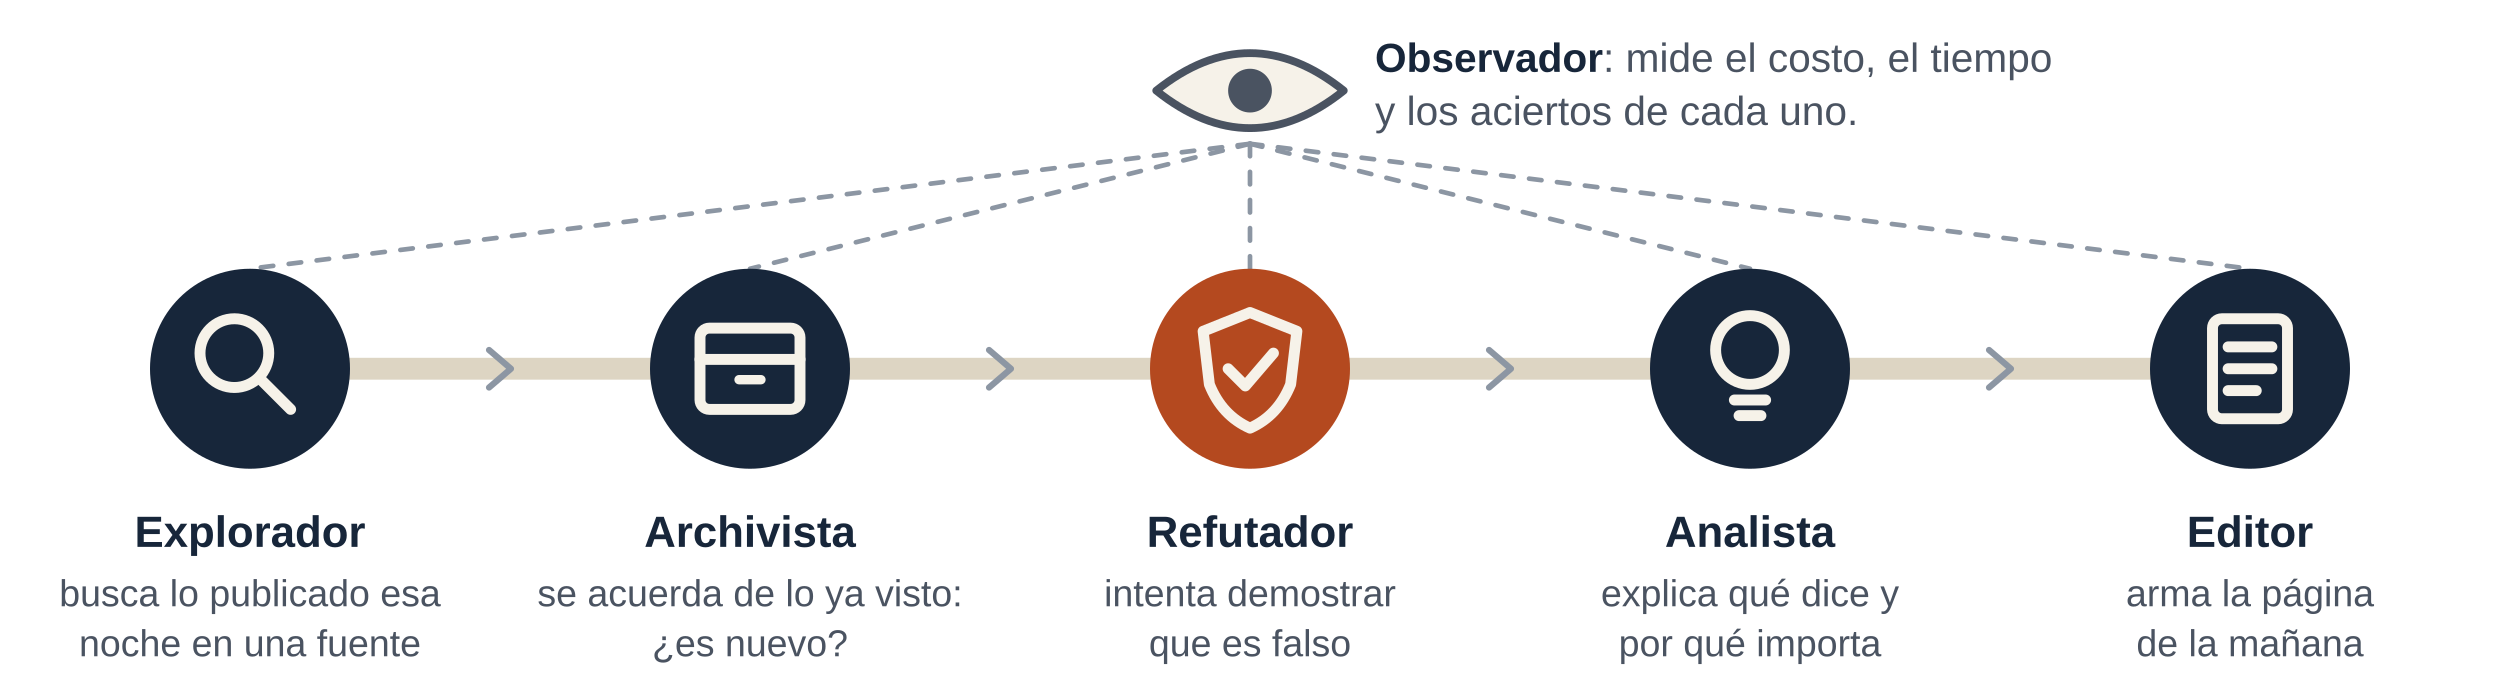
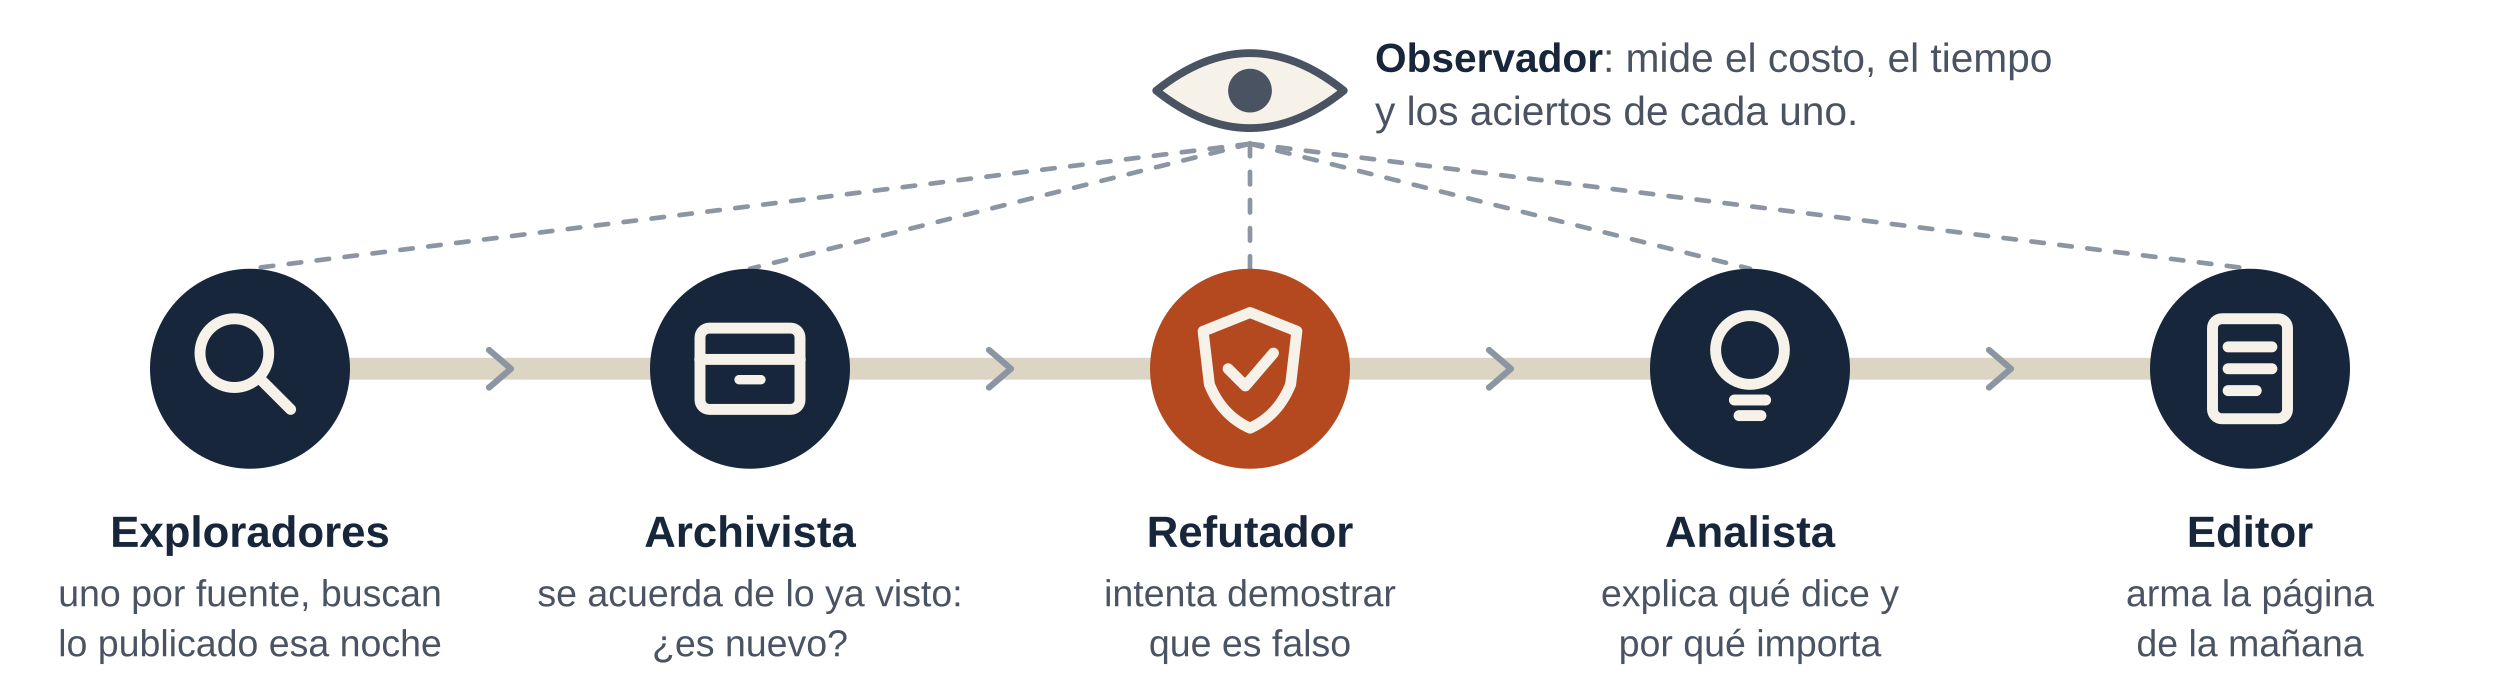
<svg xmlns="http://www.w3.org/2000/svg" width="1600" height="440" viewBox="0 0 1600 440" role="img" aria-label="Cinco agentes en fila, del explorador al editor, y un observador arriba que mide a todos">
  <rect x="96" y="229" width="1408" height="14" rx="7" fill="#DDD5C3" />
  <line x1="800" y1="92" x2="160" y2="172" stroke="#8C96A3" stroke-width="3" stroke-dasharray="8 10" stroke-linecap="round" />
  <line x1="800" y1="92" x2="480" y2="172" stroke="#8C96A3" stroke-width="3" stroke-dasharray="8 10" stroke-linecap="round" />
  <line x1="800" y1="92" x2="800" y2="172" stroke="#8C96A3" stroke-width="3" stroke-dasharray="8 10" stroke-linecap="round" />
  <line x1="800" y1="92" x2="1120" y2="172" stroke="#8C96A3" stroke-width="3" stroke-dasharray="8 10" stroke-linecap="round" />
  <line x1="800" y1="92" x2="1440" y2="172" stroke="#8C96A3" stroke-width="3" stroke-dasharray="8 10" stroke-linecap="round" />
  <path d="M 740 58 Q 800 10 860 58 Q 800 106 740 58 Z" fill="#F6F2E9" stroke="#4A5361" stroke-width="5" stroke-linejoin="round" />
  <circle cx="800" cy="58" r="14" fill="#4A5361" />
  <text x="880" y="46" font-family="Arial, Helvetica, sans-serif" font-size="26" font-weight="normal" fill="#4A5361" text-anchor="start">
    <tspan font-weight="bold" fill="#17263A">Observador</tspan>: mide el costo, el tiempo</text>
  <text x="880" y="80" font-family="Arial, Helvetica, sans-serif" font-size="26" font-weight="normal" fill="#4A5361" text-anchor="start">y los aciertos de cada uno.</text>
  <path d="M 313 224 L 327 236 L 313 248" fill="none" stroke="#8C96A3" stroke-width="4" stroke-linecap="round" stroke-linejoin="round" />
  <path d="M 633 224 L 647 236 L 633 248" fill="none" stroke="#8C96A3" stroke-width="4" stroke-linecap="round" stroke-linejoin="round" />
  <path d="M 953 224 L 967 236 L 953 248" fill="none" stroke="#8C96A3" stroke-width="4" stroke-linecap="round" stroke-linejoin="round" />
  <path d="M 1273 224 L 1287 236 L 1273 248" fill="none" stroke="#8C96A3" stroke-width="4" stroke-linecap="round" stroke-linejoin="round" />
  <circle cx="160" cy="236" r="64" fill="#17263A" />
  <circle cx="480" cy="236" r="64" fill="#17263A" />
  <circle cx="800" cy="236" r="64" fill="#B4491F" />
  <circle cx="1120" cy="236" r="64" fill="#17263A" />
  <circle cx="1440" cy="236" r="64" fill="#17263A" />
  <g fill="none" stroke="#F6F2E9" stroke-width="7" stroke-linecap="round" stroke-linejoin="round">
    <circle cx="150" cy="226" r="22" />
    <line x1="166" y1="242" x2="186" y2="262" />
    <rect x="448" y="210" width="64" height="52" rx="6" />
    <line x1="448" y1="230" x2="512" y2="230" />
    <path d="M 800 200 L 830 212 L 826 246 Q 818 266 800 274 Q 782 266 774 246 L 770 212 Z" />
    <path d="M 786 236 L 797 247 L 815 226" />
    <circle cx="1120" cy="224" r="22" />
    <line x1="1110" y1="256" x2="1130" y2="256" />
    <line x1="1113" y1="266" x2="1127" y2="266" />
    <rect x="1416" y="204" width="48" height="64" rx="6" />
    <line x1="1426" y1="222" x2="1454" y2="222" />
    <line x1="1426" y1="236" x2="1454" y2="236" />
    <line x1="1426" y1="250" x2="1444" y2="250" />
  </g>
  <rect x="470" y="240" width="20" height="6" rx="3" fill="#F6F2E9" />
-   <text x="160" y="350" font-family="Arial, Helvetica, sans-serif" font-size="28" font-weight="bold" fill="#17263A" text-anchor="middle">Explorador</text>
-   <text x="160" y="388" font-family="Arial, Helvetica, sans-serif" font-size="24" font-weight="normal" fill="#4A5361" text-anchor="middle">busca lo publicado esa</text>
-   <text x="160" y="420" font-family="Arial, Helvetica, sans-serif" font-size="24" font-weight="normal" fill="#4A5361" text-anchor="middle">noche en una fuente</text>
+   <text x="160" y="350" font-family="Arial, Helvetica, sans-serif" font-size="28" font-weight="bold" fill="#17263A" text-anchor="middle">Exploradores</text>
+   <text x="160" y="388" font-family="Arial, Helvetica, sans-serif" font-size="24" font-weight="normal" fill="#4A5361" text-anchor="middle">uno por fuente, buscan</text>
+   <text x="160" y="420" font-family="Arial, Helvetica, sans-serif" font-size="24" font-weight="normal" fill="#4A5361" text-anchor="middle">lo publicado esa noche</text>
  <text x="480" y="350" font-family="Arial, Helvetica, sans-serif" font-size="28" font-weight="bold" fill="#17263A" text-anchor="middle">Archivista</text>
  <text x="480" y="388" font-family="Arial, Helvetica, sans-serif" font-size="24" font-weight="normal" fill="#4A5361" text-anchor="middle">se acuerda de lo ya visto:</text>
  <text x="480" y="420" font-family="Arial, Helvetica, sans-serif" font-size="24" font-weight="normal" fill="#4A5361" text-anchor="middle">¿es nuevo?</text>
  <text x="800" y="350" font-family="Arial, Helvetica, sans-serif" font-size="28" font-weight="bold" fill="#17263A" text-anchor="middle">Refutador</text>
  <text x="800" y="388" font-family="Arial, Helvetica, sans-serif" font-size="24" font-weight="normal" fill="#4A5361" text-anchor="middle">intenta demostrar</text>
  <text x="800" y="420" font-family="Arial, Helvetica, sans-serif" font-size="24" font-weight="normal" fill="#4A5361" text-anchor="middle">que es falso</text>
  <text x="1120" y="350" font-family="Arial, Helvetica, sans-serif" font-size="28" font-weight="bold" fill="#17263A" text-anchor="middle">Analista</text>
  <text x="1120" y="388" font-family="Arial, Helvetica, sans-serif" font-size="24" font-weight="normal" fill="#4A5361" text-anchor="middle">explica qué dice y</text>
  <text x="1120" y="420" font-family="Arial, Helvetica, sans-serif" font-size="24" font-weight="normal" fill="#4A5361" text-anchor="middle">por qué importa</text>
  <text x="1440" y="350" font-family="Arial, Helvetica, sans-serif" font-size="28" font-weight="bold" fill="#17263A" text-anchor="middle">Editor</text>
  <text x="1440" y="388" font-family="Arial, Helvetica, sans-serif" font-size="24" font-weight="normal" fill="#4A5361" text-anchor="middle">arma la página</text>
  <text x="1440" y="420" font-family="Arial, Helvetica, sans-serif" font-size="24" font-weight="normal" fill="#4A5361" text-anchor="middle">de la mañana</text>
</svg>
